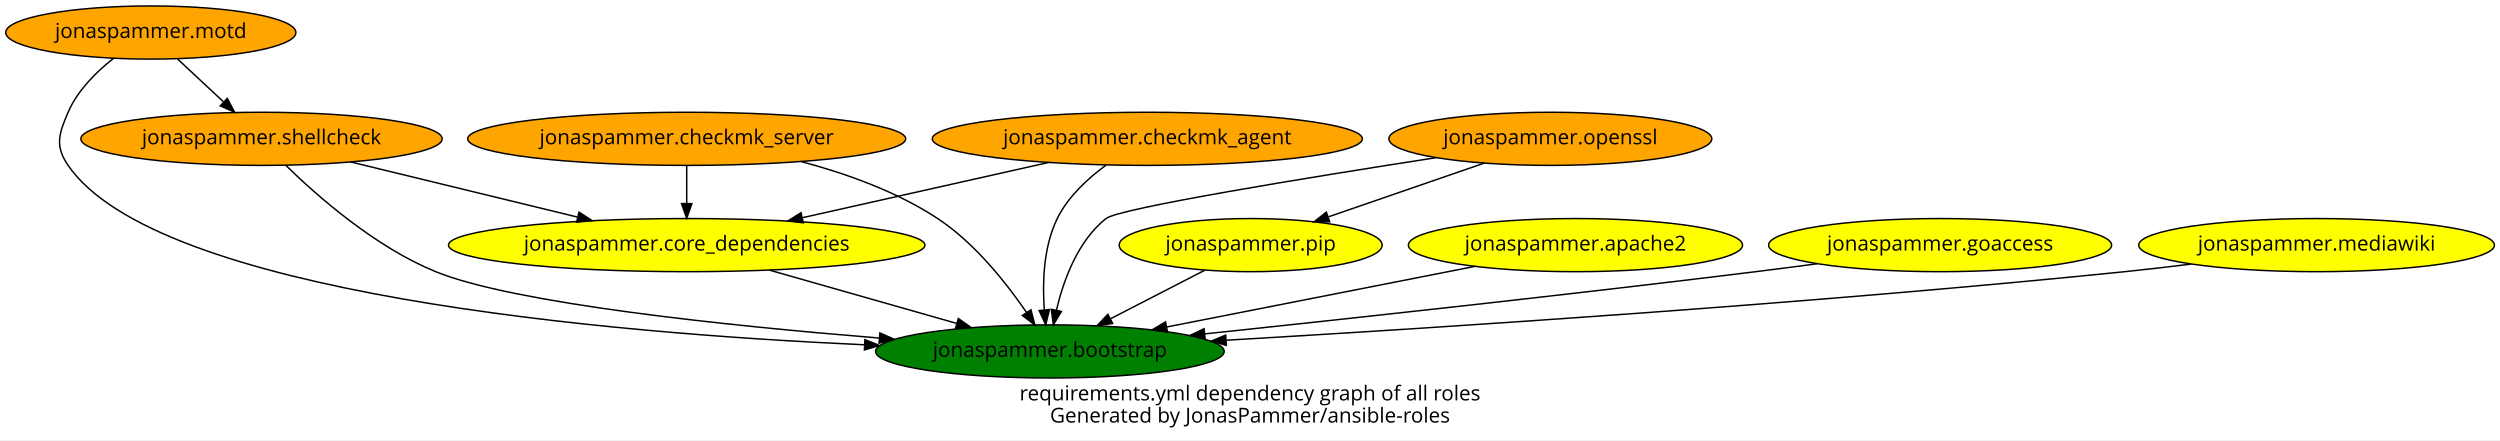
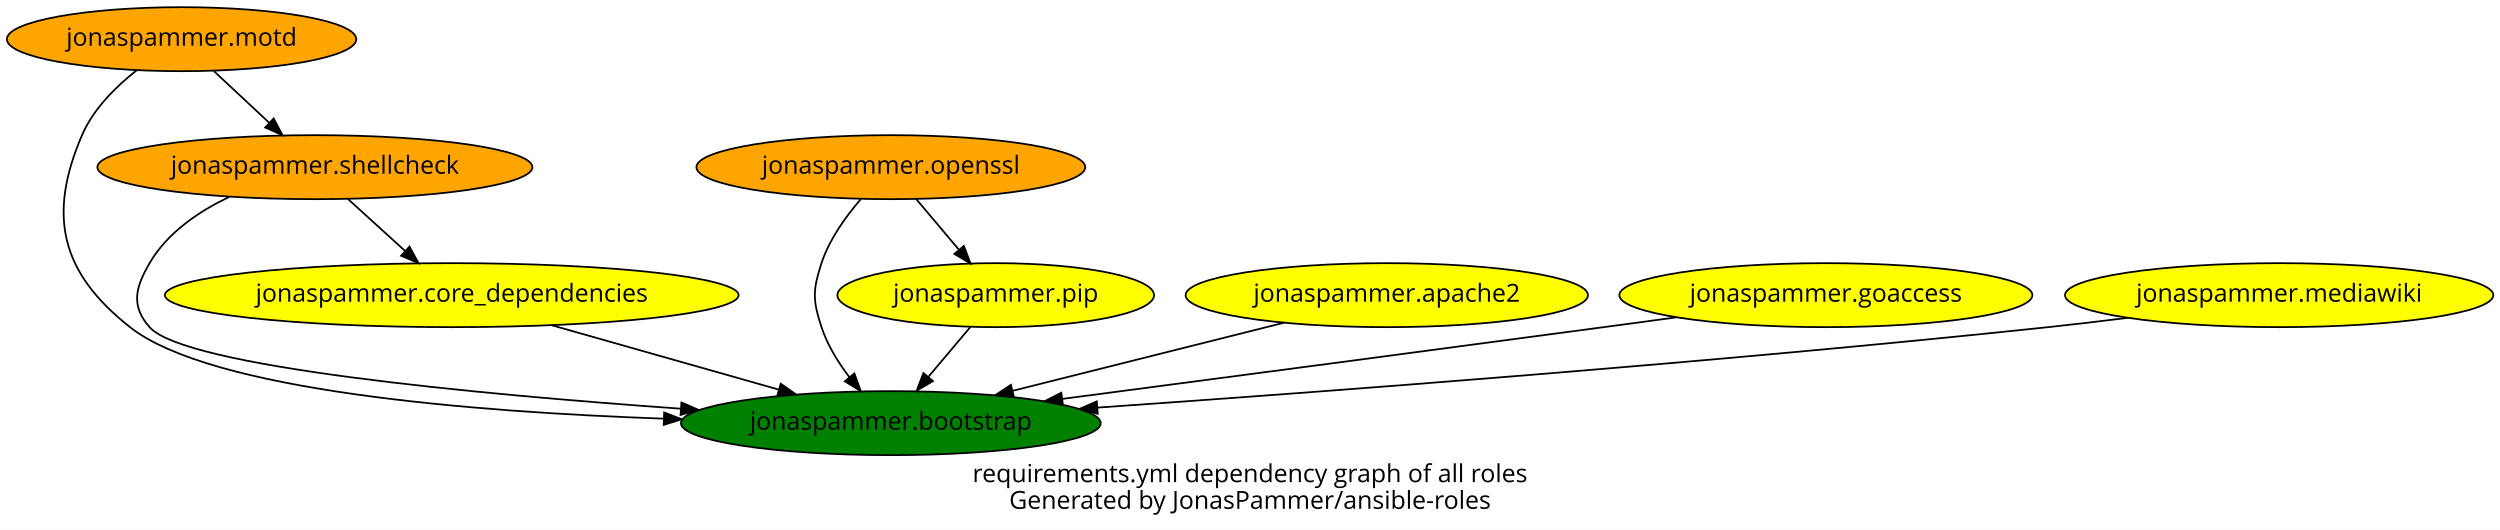
- <svg xmlns="http://www.w3.org/2000/svg" width="1693pt" height="298pt" viewBox="0.00 0.00 1693.38 298.00">
+ <svg xmlns="http://www.w3.org/2000/svg" width="1406pt" height="298pt" viewBox="0.00 0.00 1406.38 298.00">
  <g id="graph0" class="graph" transform="scale(1 1) rotate(0) translate(4 294)">
-     <polygon fill="white" stroke="transparent" points="-4,4 -4,-294 1689.38,-294 1689.38,4 -4,4" />
-     <text text-anchor="middle" x="842.69" y="-22.8" font-family="Open Sans" font-size="14.00">requirements.yml dependency graph of all roles </text>
-     <text text-anchor="middle" x="842.69" y="-7.8" font-family="Open Sans" font-size="14.00"> Generated by JonasPammer/ansible-roles</text>
+     <polygon fill="white" stroke="transparent" points="-4,4 -4,-294 1402.38,-294 1402.38,4 -4,4" />
+     <text text-anchor="middle" x="699.19" y="-22.8" font-family="Open Sans" font-size="14.00">requirements.yml dependency graph of all roles </text>
+     <text text-anchor="middle" x="699.19" y="-7.8" font-family="Open Sans" font-size="14.00"> Generated by JonasPammer/ansible-roles</text>
    <g id="node1" class="node">
-       <ellipse fill="green" stroke="black" cx="707.14" cy="-56" rx="118.08" ry="18" />
-       <text text-anchor="middle" x="707.14" y="-52.3" font-family="Open Sans" font-size="14.00">jonaspammer.bootstrap</text>
+       <ellipse fill="green" stroke="black" cx="497.14" cy="-56" rx="118.08" ry="18" />
+       <text text-anchor="middle" x="497.14" y="-52.3" font-family="Open Sans" font-size="14.00">jonaspammer.bootstrap</text>
    </g>
    <g id="node2" class="node">
-       <ellipse fill="yellow" stroke="black" cx="461.14" cy="-128" rx="161.37" ry="18" />
-       <text text-anchor="middle" x="461.14" y="-124.3" font-family="Open Sans" font-size="14.00">jonaspammer.core_dependencies</text>
+       <ellipse fill="yellow" stroke="black" cx="250.14" cy="-128" rx="161.37" ry="18" />
+       <text text-anchor="middle" x="250.14" y="-124.3" font-family="Open Sans" font-size="14.00">jonaspammer.core_dependencies</text>
    </g>
    <g id="edge1" class="edge">
-       <path fill="none" stroke="black" d="M517.27,-111.03C555.05,-100.28 604.92,-86.09 644.07,-74.95" />
-       <polygon fill="black" stroke="black" points="645.12,-78.29 653.78,-72.18 643.21,-71.55 645.12,-78.29" />
+       <path fill="none" stroke="black" d="M306.19,-111.12C344.24,-100.33 394.62,-86.06 434.07,-74.87" />
+       <polygon fill="black" stroke="black" points="435.19,-78.2 443.85,-72.1 433.28,-71.46 435.19,-78.2" />
    </g>
    <g id="node3" class="node">
-       <ellipse fill="yellow" stroke="black" cx="843.14" cy="-128" rx="89.08" ry="18" />
-       <text text-anchor="middle" x="843.14" y="-124.3" font-family="Open Sans" font-size="14.00">jonaspammer.pip</text>
+       <ellipse fill="yellow" stroke="black" cx="556.14" cy="-128" rx="89.08" ry="18" />
+       <text text-anchor="middle" x="556.14" y="-124.3" font-family="Open Sans" font-size="14.00">jonaspammer.pip</text>
    </g>
    <g id="edge2" class="edge">
-       <path fill="none" stroke="black" d="M811.94,-110.94C793.03,-101.21 768.7,-88.68 748.24,-78.15" />
-       <polygon fill="black" stroke="black" points="749.63,-74.94 739.14,-73.47 746.43,-81.16 749.63,-74.94" />
+       <path fill="none" stroke="black" d="M541.86,-110.05C534.79,-101.67 526.12,-91.38 518.29,-82.1" />
+       <polygon fill="black" stroke="black" points="520.82,-79.67 511.7,-74.28 515.47,-84.18 520.82,-79.67" />
    </g>
    <g id="node4" class="node">
      <ellipse fill="orange" stroke="black" cx="173.14" cy="-200" rx="122.38" ry="18" />
      <text text-anchor="middle" x="173.14" y="-196.3" font-family="Open Sans" font-size="14.00">jonaspammer.shellcheck</text>
    </g>
    <g id="edge3" class="edge">
-       <path fill="none" stroke="black" d="M189.71,-181.91C211.05,-161.09 250.26,-126.64 291.14,-110 343.92,-88.52 487.7,-73.49 591.45,-65.06" />
-       <polygon fill="black" stroke="black" points="591.99,-68.53 601.68,-64.24 591.43,-61.55 591.99,-68.53" />
+       <path fill="none" stroke="black" d="M124.96,-183.28C107.68,-175.05 90.04,-163.03 80.14,-146 72.1,-132.17 69.56,-122.01 80.14,-110 99.76,-87.74 262.75,-72.37 379.03,-64.12" />
+       <polygon fill="black" stroke="black" points="379.34,-67.61 389.07,-63.42 378.85,-60.63 379.34,-67.61" />
    </g>
    <g id="edge4" class="edge">
-       <path fill="none" stroke="black" d="M233.52,-184.33C278.25,-173.45 339.46,-158.58 387.14,-146.99" />
-       <polygon fill="black" stroke="black" points="388.21,-150.33 397.1,-144.57 386.56,-143.53 388.21,-150.33" />
+       <path fill="none" stroke="black" d="M191.78,-182.05C201.45,-173.26 213.42,-162.38 224,-152.76" />
+       <polygon fill="black" stroke="black" points="226.36,-155.35 231.41,-146.03 221.65,-150.17 226.36,-155.35" />
    </g>
    <g id="node5" class="node">
-       <ellipse fill="orange" stroke="black" cx="461.14" cy="-200" rx="148.37" ry="18" />
-       <text text-anchor="middle" x="461.14" y="-196.3" font-family="Open Sans" font-size="14.00">jonaspammer.checkmk_server</text>
-     </g>
-     <g id="edge5" class="edge">
-       <path fill="none" stroke="black" d="M538.81,-184.55C569.3,-176.46 603.53,-164.21 631.14,-146 656.26,-129.43 677.75,-102.25 691.4,-82.28" />
-       <polygon fill="black" stroke="black" points="694.32,-84.21 696.94,-73.94 688.49,-80.34 694.32,-84.21" />
-     </g>
-     <g id="edge6" class="edge">
-       <path fill="none" stroke="black" d="M461.14,-181.7C461.14,-173.98 461.14,-164.71 461.14,-156.11" />
-       <polygon fill="black" stroke="black" points="464.64,-156.1 461.14,-146.1 457.64,-156.1 464.64,-156.1" />
-     </g>
-     <g id="node6" class="node">
-       <ellipse fill="orange" stroke="black" cx="773.14" cy="-200" rx="145.67" ry="18" />
-       <text text-anchor="middle" x="773.14" y="-196.3" font-family="Open Sans" font-size="14.00">jonaspammer.checkmk_agent</text>
-     </g>
-     <g id="edge7" class="edge">
-       <path fill="none" stroke="black" d="M745.11,-182.13C732.73,-173.08 719.37,-160.74 712.14,-146 702.75,-126.83 702.02,-102.48 703.36,-84.1" />
-       <polygon fill="black" stroke="black" points="706.85,-84.34 704.33,-74.05 699.88,-83.67 706.85,-84.34" />
-     </g>
-     <g id="edge8" class="edge">
-       <path fill="none" stroke="black" d="M706.21,-183.98C657.36,-173.02 590.99,-158.13 539.64,-146.61" />
-       <polygon fill="black" stroke="black" points="540.1,-143.13 529.58,-144.35 538.57,-149.96 540.1,-143.13" />
-     </g>
-     <g id="node7" class="node">
      <ellipse fill="orange" stroke="black" cx="98.14" cy="-272" rx="98.28" ry="18" />
      <text text-anchor="middle" x="98.14" y="-268.3" font-family="Open Sans" font-size="14.00">jonaspammer.motd</text>
    </g>
-     <g id="edge9" class="edge">
-       <path fill="none" stroke="black" d="M72.9,-254.51C61.19,-245.32 48.49,-232.75 42.14,-218 35.82,-203.3 33.09,-195.19 42.14,-182 101.94,-94.89 406.04,-68.48 581.59,-60.48" />
-       <polygon fill="black" stroke="black" points="581.83,-63.97 591.67,-60.03 581.52,-56.98 581.83,-63.97" />
+     <g id="edge5" class="edge">
+       <path fill="none" stroke="black" d="M72.9,-254.51C61.19,-245.32 48.49,-232.75 42.14,-218 22.58,-172.55 30.29,-140.63 69.14,-110 114.47,-74.26 260.46,-62.35 369.41,-58.52" />
+       <polygon fill="black" stroke="black" points="369.62,-62.02 379.5,-58.19 369.39,-55.02 369.62,-62.02" />
    </g>
-     <g id="edge10" class="edge">
+     <g id="edge6" class="edge">
      <path fill="none" stroke="black" d="M116.3,-254.05C125.62,-245.35 137.15,-234.59 147.38,-225.04" />
      <polygon fill="black" stroke="black" points="149.97,-227.41 154.89,-218.03 145.19,-222.3 149.97,-227.41" />
    </g>
+     <g id="node6" class="node">
+       <ellipse fill="yellow" stroke="black" cx="776.14" cy="-128" rx="113.18" ry="18" />
+       <text text-anchor="middle" x="776.14" y="-124.3" font-family="Open Sans" font-size="14.00">jonaspammer.apache2</text>
+     </g>
+     <g id="edge7" class="edge">
+       <path fill="none" stroke="black" d="M718.33,-112.5C673.93,-101.35 612.47,-85.94 565.6,-74.18" />
+       <polygon fill="black" stroke="black" points="566.39,-70.77 555.84,-71.73 564.68,-77.55 566.39,-70.77" />
+     </g>
+     <g id="node7" class="node">
+       <ellipse fill="orange" stroke="black" cx="497.14" cy="-200" rx="109.38" ry="18" />
+       <text text-anchor="middle" x="497.14" y="-196.3" font-family="Open Sans" font-size="14.00">jonaspammer.openssl</text>
+     </g>
+     <g id="edge8" class="edge">
+       <path fill="none" stroke="black" d="M480.25,-181.99C471.85,-172.31 462.56,-159.46 458.14,-146 453.15,-130.8 453.15,-125.2 458.14,-110 461.46,-99.91 467.51,-90.15 473.87,-81.82" />
+       <polygon fill="black" stroke="black" points="476.64,-83.97 480.25,-74.01 471.22,-79.54 476.64,-83.97" />
+     </g>
+     <g id="edge9" class="edge">
+       <path fill="none" stroke="black" d="M511.42,-182.05C518.6,-173.54 527.43,-163.07 535.34,-153.68" />
+       <polygon fill="black" stroke="black" points="538.22,-155.69 541.99,-145.79 532.87,-151.18 538.22,-155.69" />
+     </g>
    <g id="node8" class="node">
-       <ellipse fill="yellow" stroke="black" cx="1063.14" cy="-128" rx="113.18" ry="18" />
-       <text text-anchor="middle" x="1063.14" y="-124.3" font-family="Open Sans" font-size="14.00">jonaspammer.apache2</text>
+       <ellipse fill="yellow" stroke="black" cx="1023.14" cy="-128" rx="116.18" ry="18" />
+       <text text-anchor="middle" x="1023.14" y="-124.3" font-family="Open Sans" font-size="14.00">jonaspammer.goaccess</text>
+     </g>
+     <g id="edge10" class="edge">
+       <path fill="none" stroke="black" d="M939.1,-115.53C925.41,-113.67 911.38,-111.78 898.14,-110 794.18,-96.06 675.03,-80.35 593.8,-69.67" />
+       <polygon fill="black" stroke="black" points="593.96,-66.16 583.59,-68.33 593.05,-73.1 593.96,-66.16" />
+     </g>
+     <g id="node9" class="node">
+       <ellipse fill="yellow" stroke="black" cx="1278.14" cy="-128" rx="120.48" ry="18" />
+       <text text-anchor="middle" x="1278.14" y="-124.3" font-family="Open Sans" font-size="14.00">jonaspammer.mediawiki</text>
    </g>
    <g id="edge11" class="edge">
-       <path fill="none" stroke="black" d="M994.92,-113.59C935.32,-101.87 848.78,-84.85 786.18,-72.54" />
-       <polygon fill="black" stroke="black" points="786.83,-69.1 776.34,-70.61 785.48,-75.97 786.83,-69.1" />
-     </g>
-     <g id="node9" class="node">
-       <ellipse fill="orange" stroke="black" cx="1046.14" cy="-200" rx="109.38" ry="18" />
-       <text text-anchor="middle" x="1046.14" y="-196.3" font-family="Open Sans" font-size="14.00">jonaspammer.openssl</text>
-     </g>
-     <g id="edge12" class="edge">
-       <path fill="none" stroke="black" d="M968.9,-187.27C882.67,-173.9 753.93,-152.98 745.14,-146 725.98,-130.79 716.32,-104.09 711.55,-83.89" />
-       <polygon fill="black" stroke="black" points="714.96,-83.08 709.48,-74.01 708.11,-84.52 714.96,-83.08" />
-     </g>
-     <g id="edge13" class="edge">
-       <path fill="none" stroke="black" d="M1001.34,-183.55C970.23,-172.82 928.66,-158.49 895.94,-147.21" />
-       <polygon fill="black" stroke="black" points="896.68,-143.76 886.09,-143.81 894.4,-150.38 896.68,-143.76" />
-     </g>
-     <g id="node10" class="node">
-       <ellipse fill="yellow" stroke="black" cx="1310.14" cy="-128" rx="116.18" ry="18" />
-       <text text-anchor="middle" x="1310.14" y="-124.3" font-family="Open Sans" font-size="14.00">jonaspammer.goaccess</text>
-     </g>
-     <g id="edge14" class="edge">
-       <path fill="none" stroke="black" d="M1226.8,-115.37C1212.9,-113.52 1198.62,-111.66 1185.14,-110 1056.89,-94.17 909,-78.11 812.09,-67.88" />
-       <polygon fill="black" stroke="black" points="812.31,-64.39 802,-66.82 811.58,-71.35 812.31,-64.39" />
-     </g>
-     <g id="node11" class="node">
-       <ellipse fill="yellow" stroke="black" cx="1565.14" cy="-128" rx="120.48" ry="18" />
-       <text text-anchor="middle" x="1565.14" y="-124.3" font-family="Open Sans" font-size="14.00">jonaspammer.mediawiki</text>
-     </g>
-     <g id="edge15" class="edge">
-       <path fill="none" stroke="black" d="M1480.26,-115.19C1465.25,-113.3 1449.75,-111.49 1435.14,-110 1221.22,-88.24 971.06,-72.04 826.67,-63.59" />
-       <polygon fill="black" stroke="black" points="826.65,-60.09 816.46,-63 826.24,-67.07 826.65,-60.09" />
+       <path fill="none" stroke="black" d="M1192.9,-115.25C1178,-113.37 1162.63,-111.54 1148.14,-110 961.31,-90.19 743.63,-73.82 613.29,-64.74" />
+       <polygon fill="black" stroke="black" points="613.5,-61.25 603.28,-64.04 613.02,-68.23 613.5,-61.25" />
    </g>
  </g>
</svg>
